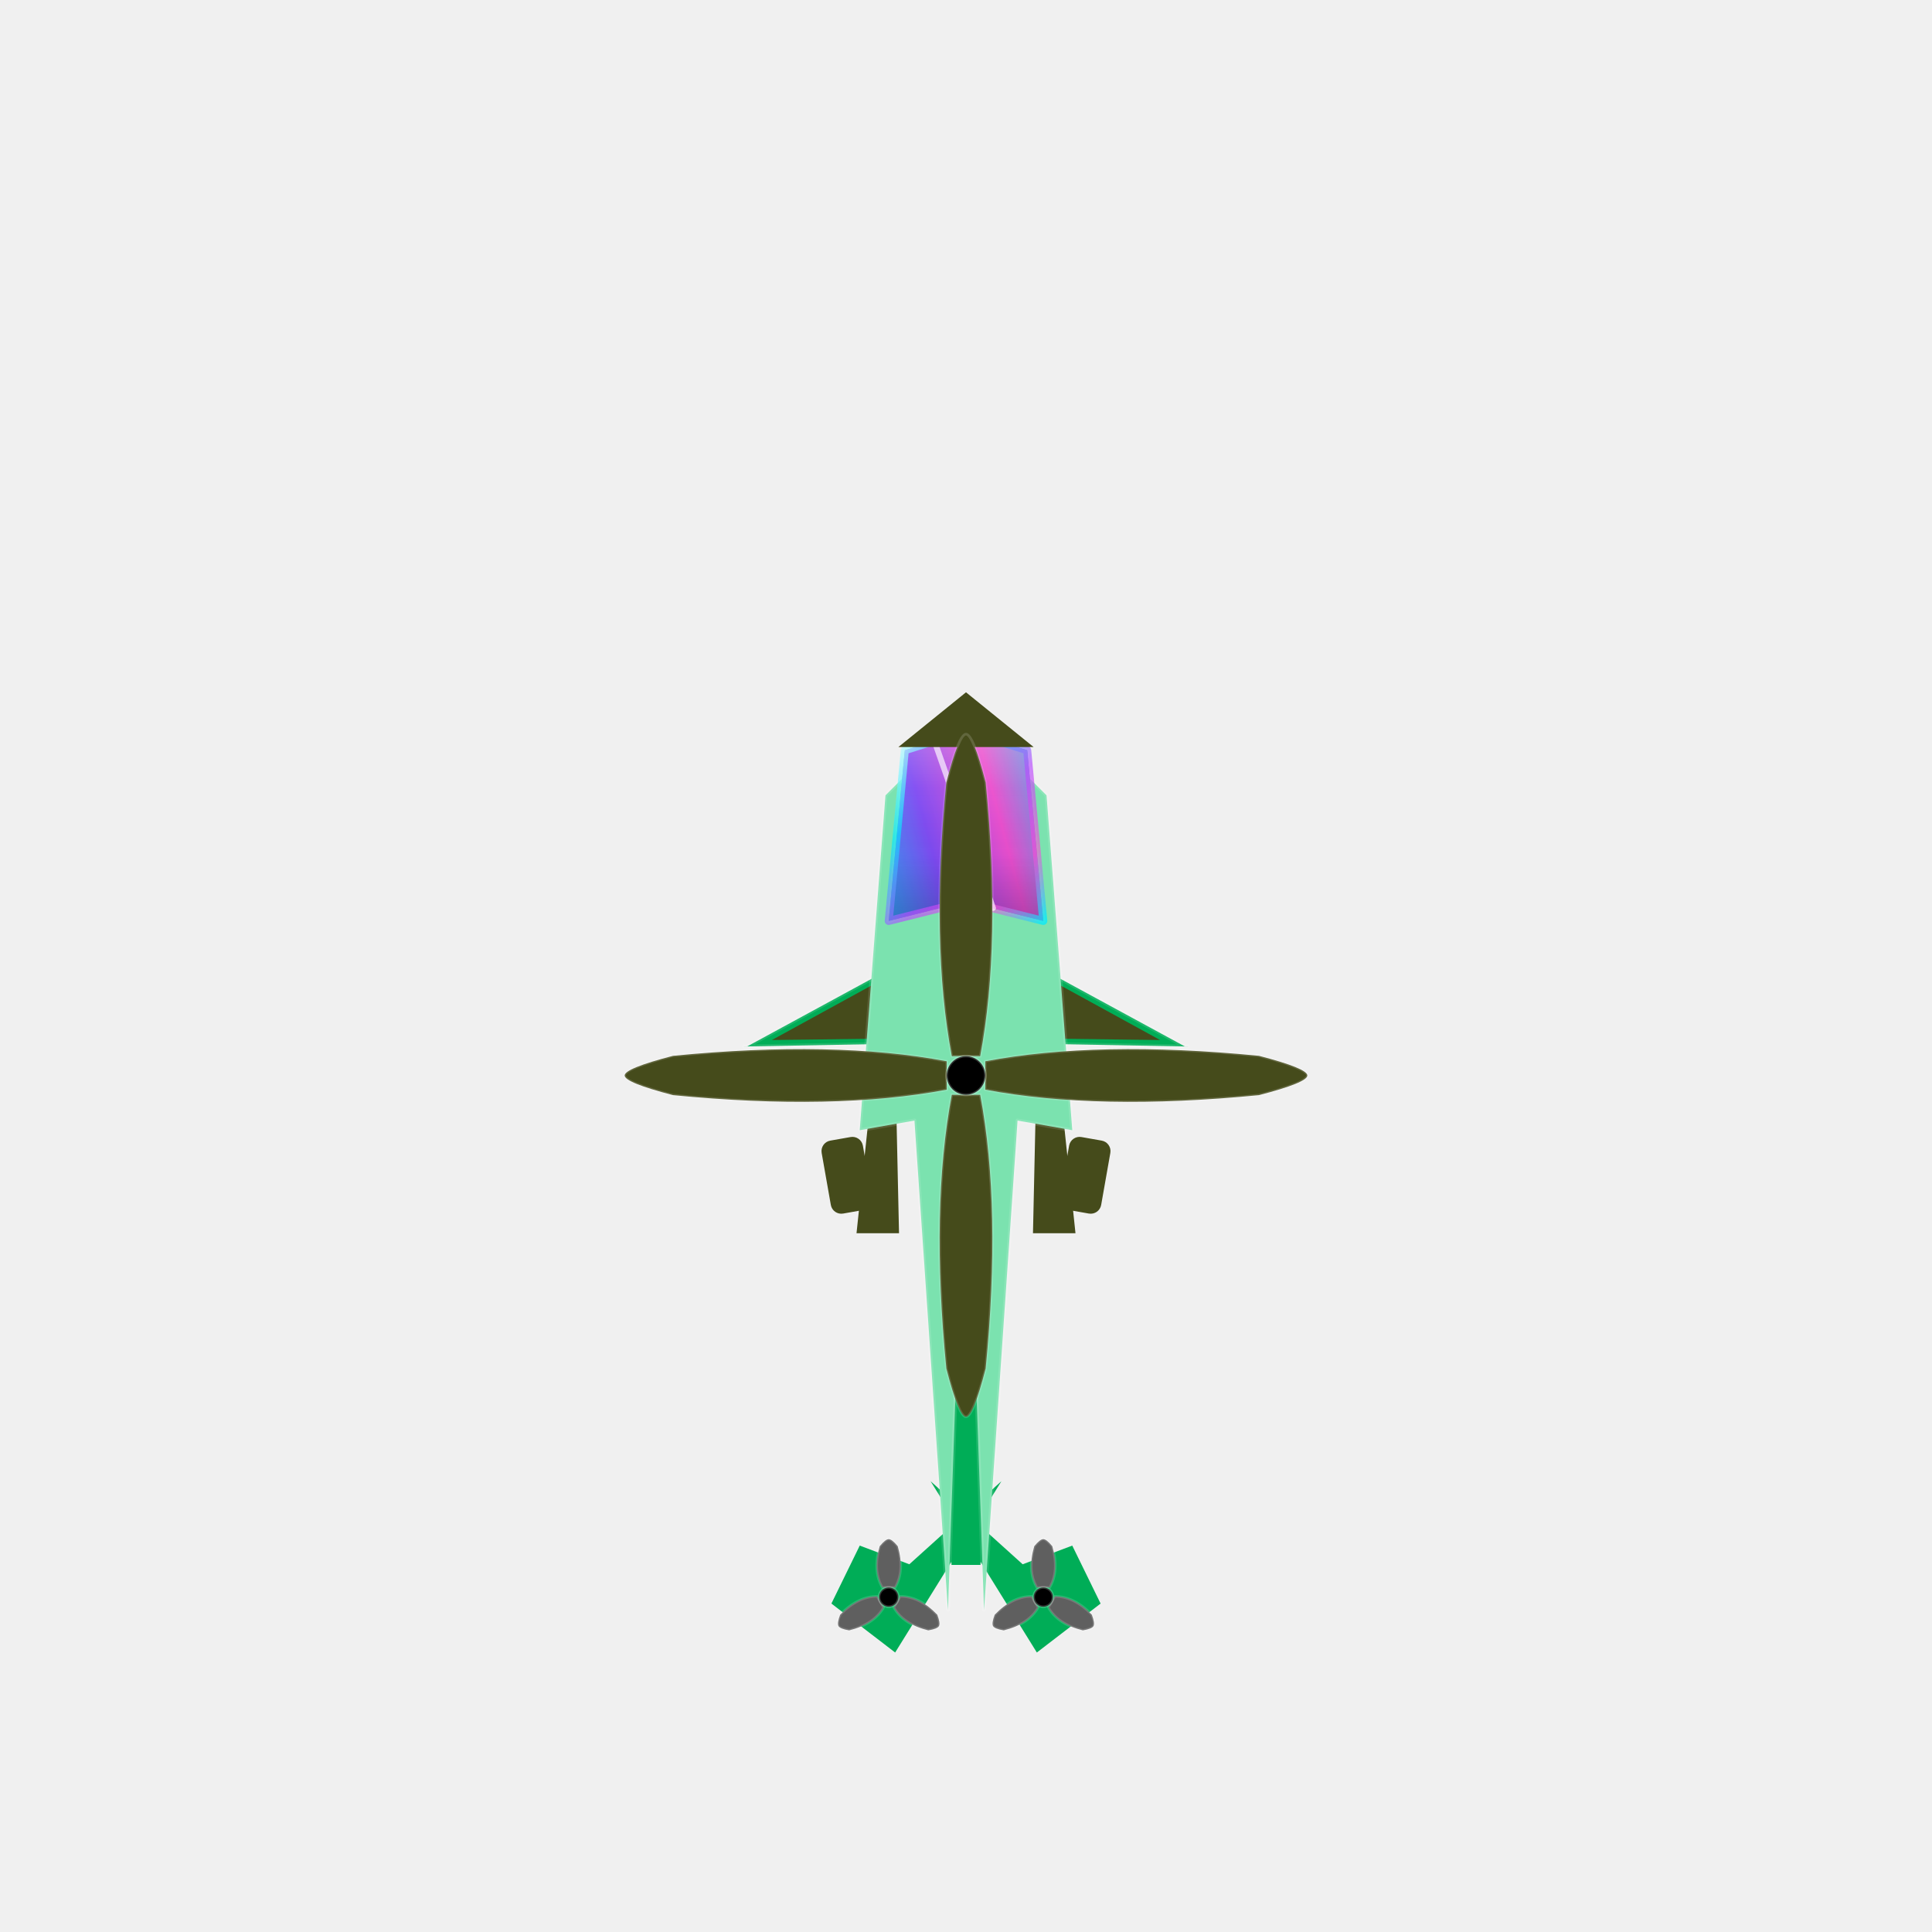
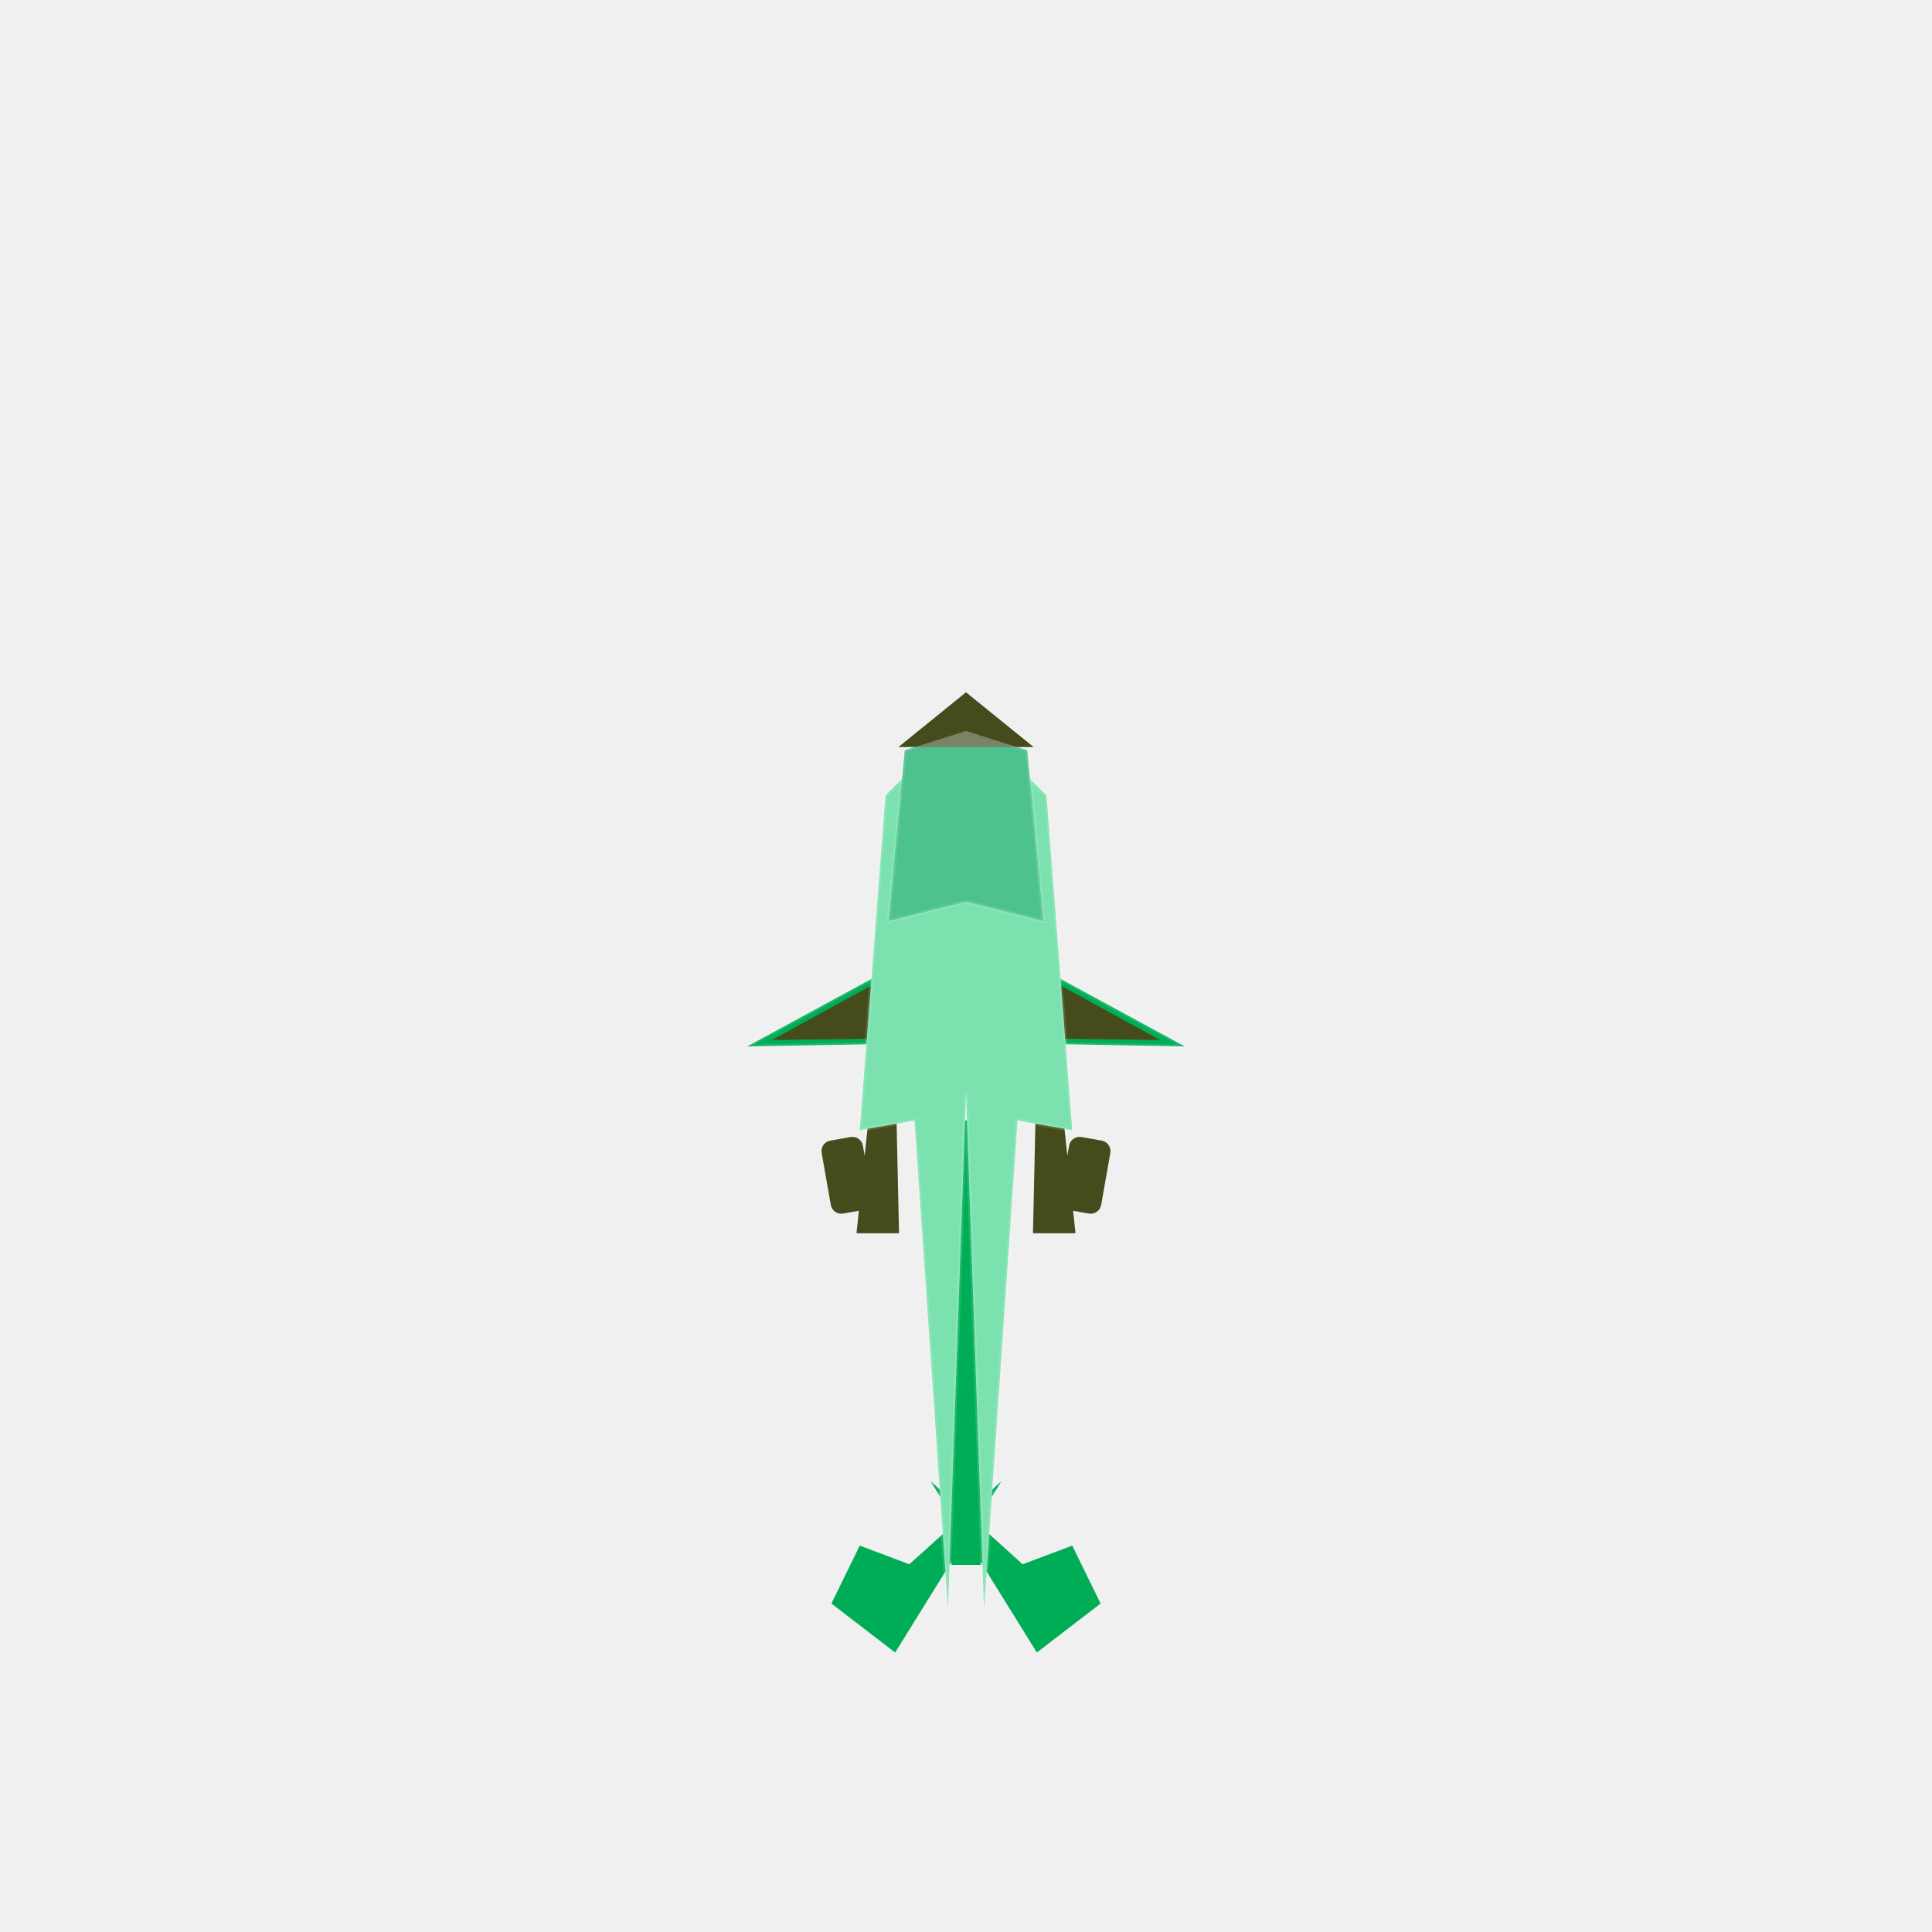
<svg xmlns="http://www.w3.org/2000/svg" class="w-full h-full max-w-full max-h-full" viewBox="-3 -3 6 6" preserveAspectRatio="xMidYMid meet" overflow="visible" width="1024" height="1024">
  <g>
    <polygon points="0.22,0 0.68,0.25 0.69,0.25 0.14,0.24" style="fill: rgb(0, 173, 87); stroke: rgba(255, 255, 255, 0.12); stroke-width: 0.012; stroke-linejoin: round; stroke-linecap: round;" />
    <polygon points="-0.22,0 -0.68,0.25 -0.69,0.25 -0.14,0.24" style="fill: rgb(0, 173, 87); stroke: rgba(255, 255, 255, 0.12); stroke-width: 0.012; stroke-linejoin: round; stroke-linecap: round;" />
    <polygon points="0.28,0.053 0.603,0.23 0.612,0.23 0.219,0.225" style="fill: rgb(69, 75, 27); stroke: none; stroke-width: 0.012; stroke-linejoin: round; stroke-linecap: round;" />
    <polygon points="-0.28,0.053 -0.603,0.23 -0.612,0.23 -0.219,0.225" style="fill: rgb(69, 75, 27); stroke: none; stroke-width: 0.012; stroke-linejoin: round; stroke-linecap: round;" />
    <polygon points="-0.115,0.48 0.115,0.48 0.045,1.86 -0.045,1.86" style="fill: rgb(0, 173, 87);" />
    <polygon points="-0.33,1.8 -0.176,1.858 0.11,1.6 -0.22,2.132 -0.418,1.98" style="fill: rgb(0, 173, 87);" />
    <polygon points="0.33,1.8 0.176,1.858 -0.11,1.6 0.22,2.132 0.418,1.98" style="fill: rgb(0, 173, 87);" />
    <polygon points="0.23,-0.17 0.269,0.155 0.34,0.83 0.258,0.83 0.208,0.83" style="fill: rgb(69, 75, 27);" />
    <polygon points="-0.23,-0.17 -0.269,0.155 -0.34,0.83 -0.258,0.83 -0.208,0.83" style="fill: rgb(69, 75, 27);" />
    <polygon points="0,-0.78 0.25,-0.53 0.33,0.51 0.16,0.48 0.056,2 0,0.4 -0.056,2 -0.16,0.48 -0.33,0.51 -0.25,-0.53" style="fill: rgb(123, 226, 175); stroke: rgba(255, 255, 255, 0.12); stroke-width: 0.012; stroke-linejoin: round; stroke-linecap: round;" />
    <polygon points="0,-0.73 0.19,-0.67 0.24,-0.14 0,-0.2 0,-0.2 -0.24,-0.14 -0.19,-0.67" style="fill: rgb(0, 173, 87); stroke: rgba(255, 255, 255, 0.12); stroke-width: 0.012; stroke-linejoin: round; stroke-linecap: round;" />
    <rect x="0.305" y="0.535" width="0.13" height="0.23" rx="0.033" transform="rotate(10 0.37 0.65)" style="fill: rgb(69, 75, 27);" />
    <rect x="-0.435" y="0.535" width="0.13" height="0.23" rx="0.033" transform="rotate(-10 -0.37 0.65)" style="fill: rgb(69, 75, 27);" />
-     <defs>
-       <linearGradient id="cockpitIridescence" x1="-100%" y1="100%" x2="200%" y2="0%">
-         <stop offset="0%" stop-color="#001bff">
-           <animate attributeName="stop-color" values="&#13;&#10;                                #001bff;&#13;&#10;                                #00eaff;&#13;&#10;                                #763cff;&#13;&#10;                                #ff35c9;&#13;&#10;                                #0066ff;&#13;&#10;                                #001bff&#13;&#10;                            " dur="7s" repeatCount="indefinite" />
-         </stop>
-         <stop offset="22%" stop-color="#00dfff">
-           <animate attributeName="stop-color" values="&#13;&#10;                                #00dfff;&#13;&#10;                                #763cff;&#13;&#10;                                #ff35c9;&#13;&#10;                                #00ffff;&#13;&#10;                                #00dfff&#13;&#10;                            " dur="8s" repeatCount="indefinite" />
-         </stop>
-         <stop offset="42%" stop-color="#8a42ff">
-           <animate attributeName="stop-color" values="&#13;&#10;                                #8a42ff;&#13;&#10;                                #ff42d0;&#13;&#10;                                #00ffff;&#13;&#10;                                #315cff;&#13;&#10;                                #8a42ff&#13;&#10;                            " dur="6s" repeatCount="indefinite" />
-         </stop>
-         <stop offset="57%" stop-color="#ff45d7">
-           <animate attributeName="stop-color" values="&#13;&#10;                                #ff45d7;&#13;&#10;                                #00ffff;&#13;&#10;                                #4265ff;&#13;&#10;                                #ff45d7&#13;&#10;                            " dur="9s" repeatCount="indefinite" />
-         </stop>
-         <stop offset="75%" stop-color="#00cfff">
-           <animate attributeName="stop-color" values="&#13;&#10;                                #00cfff;&#13;&#10;                                #3261ff;&#13;&#10;                                #ff38d1;&#13;&#10;                                #00cfff&#13;&#10;                            " dur="7.5s" repeatCount="indefinite" />
-         </stop>
-         <stop offset="100%" stop-color="#d9ffff">
-           <animate attributeName="stop-color" values="&#13;&#10;                                #d9ffff;&#13;&#10;                                #4fdcff;&#13;&#10;                                #c8a0ff;&#13;&#10;                                #d9ffff&#13;&#10;                            " dur="10s" repeatCount="indefinite" />
-         </stop>
-       </linearGradient>
-       <linearGradient id="cockpitSpecular" x1="-100%" y1="0%" x2="0%" y2="100%">
-         <stop offset="0%" stop-color="#ffffff" stop-opacity="0" />
-         <stop offset="42%" stop-color="#ffffff" stop-opacity="0" />
-         <stop offset="50%" stop-color="#ffffff" stop-opacity="0.72" />
-         <stop offset="58%" stop-color="#ffffff" stop-opacity="0" />
-         <stop offset="100%" stop-color="#ffffff" stop-opacity="0" />
-         <animateTransform attributeName="gradientTransform" type="translate" from="-1 0" to="1 0" dur="4.5s" repeatCount="indefinite" />
-       </linearGradient>
-       <linearGradient id="cockpitDepth" x1="0%" y1="0%" x2="0%" y2="100%">
-         <stop offset="0%" stop-color="#ffffff" stop-opacity="0.42" />
-         <stop offset="30%" stop-color="#ffffff" stop-opacity="0.08" />
-         <stop offset="65%" stop-color="#001b55" stop-opacity="0.05" />
-         <stop offset="100%" stop-color="#00052c" stop-opacity="0.42" />
-       </linearGradient>
-       <linearGradient id="cockpitEdge" x1="0%" y1="0%" x2="100%" y2="100%">
-         <stop offset="0%" stop-color="#ffffff" stop-opacity="0.85" />
-         <stop offset="30%" stop-color="#00eaff" stop-opacity="0.7" />
-         <stop offset="55%" stop-color="#b74cff" stop-opacity="0.75" />
-         <stop offset="80%" stop-color="#ff49d7" stop-opacity="0.65" />
-         <stop offset="100%" stop-color="#00eaff" stop-opacity="0.8" />
-       </linearGradient>
-     </defs>
-     <polygon points="0,-0.73 0.19,-0.67 0.24,-0.14 0,-0.2 0,-0.2 -0.24,-0.14 -0.19,-0.67" fill="url(#cockpitIridescence)" opacity="0.92" />
-     <polygon points="0,-0.73 0.19,-0.67 0.24,-0.14 0,-0.2 0,-0.2 -0.24,-0.14 -0.19,-0.67" fill="url(#cockpitSpecular)" opacity="0.65" />
-     <polygon points="0,-0.73 0.19,-0.67 0.24,-0.14 0,-0.2 0,-0.2 -0.24,-0.14 -0.19,-0.67" fill="url(#cockpitDepth)" opacity="0.55" />
-     <polygon points="0,-0.73 0.19,-0.67 0.24,-0.14 0,-0.2 0,-0.2 -0.24,-0.14 -0.19,-0.67" fill="none" stroke="url(#cockpitEdge)" stroke-width="0.025" stroke-linejoin="round" opacity="0.9" />
-     <path d="                     M -0.095                       -0.69                      L 0.084                       -0.18                 " fill="none" stroke="#ffffff" stroke-width="0.018" stroke-linecap="round" opacity="0.65" />
    <polygon points="0,-0.85 0.21,-0.68 -0.21,-0.68" style="fill: rgb(69, 75, 27);" />
-   </g>
-   <g transform="translate(0.24 1.96)" class="boss-propeller">
-     <style>
-                     @keyframes bossPropellerSpin {
-                         from {
-                             transform: rotate(0deg);
-                         }
-                         to {
-                             transform: rotate(360deg);
-                         }
-                     }
- 
-                     .boss-propeller-spin {
-                         transform-box: fill-box;
-                         transform-origin: center;
-                         animation-name: bossPropellerSpin;
-                         animation-duration: 1.047s;
-                         animation-timing-function: linear;
-                         animation-iteration-count: infinite;
-                     }
-                 </style>
-     <g class="boss-propeller-spin">
-       <path d="         M -0.02 -0.03         Q -0.05 -0.082           -0.028 -0.158         Q -0.01 -0.18           0 -0.18         Q 0.01 -0.18           0.028 -0.158         Q 0.05 -0.082           0.02 -0.03         Z     " transform="rotate(0)" fill="#5f5f5f" stroke="rgba(255,255,255,0.15)" stroke-width="0.008" />
-       <path d="         M -0.02 -0.03         Q -0.05 -0.082           -0.028 -0.158         Q -0.01 -0.18           0 -0.18         Q 0.01 -0.18           0.028 -0.158         Q 0.05 -0.082           0.02 -0.03         Z     " transform="rotate(120)" fill="#5f5f5f" stroke="rgba(255,255,255,0.15)" stroke-width="0.008" />
-       <path d="         M -0.02 -0.03         Q -0.05 -0.082           -0.028 -0.158         Q -0.01 -0.18           0 -0.18         Q 0.01 -0.18           0.028 -0.158         Q 0.05 -0.082           0.02 -0.03         Z     " transform="rotate(240)" fill="#5f5f5f" stroke="rgba(255,255,255,0.15)" stroke-width="0.008" />
-       <circle cx="0" cy="0" r="0.03" fill="#000000" stroke="rgba(255,255,255,0.2)" stroke-width="0.008" />
-     </g>
-   </g>
-   <g transform="translate(-0.24 1.96)" class="boss-propeller">
-     <style>
-                     @keyframes bossPropellerSpin {
-                         from {
-                             transform: rotate(0deg);
-                         }
-                         to {
-                             transform: rotate(-360deg);
-                         }
-                     }
- 
-                     .boss-propeller-spin {
-                         transform-box: fill-box;
-                         transform-origin: center;
-                         animation-name: bossPropellerSpin;
-                         animation-duration: 1.047s;
-                         animation-timing-function: linear;
-                         animation-iteration-count: infinite;
-                     }
-                 </style>
-     <g class="boss-propeller-spin">
-       <path d="         M -0.02 -0.03         Q -0.05 -0.082           -0.028 -0.158         Q -0.01 -0.18           0 -0.18         Q 0.01 -0.18           0.028 -0.158         Q 0.05 -0.082           0.02 -0.03         Z     " transform="rotate(0)" fill="#5f5f5f" stroke="rgba(255,255,255,0.15)" stroke-width="0.008" />
-       <path d="         M -0.02 -0.03         Q -0.05 -0.082           -0.028 -0.158         Q -0.01 -0.18           0 -0.18         Q 0.01 -0.18           0.028 -0.158         Q 0.05 -0.082           0.02 -0.03         Z     " transform="rotate(120)" fill="#5f5f5f" stroke="rgba(255,255,255,0.15)" stroke-width="0.008" />
-       <path d="         M -0.02 -0.03         Q -0.05 -0.082           -0.028 -0.158         Q -0.01 -0.18           0 -0.18         Q 0.01 -0.18           0.028 -0.158         Q 0.05 -0.082           0.02 -0.03         Z     " transform="rotate(240)" fill="#5f5f5f" stroke="rgba(255,255,255,0.15)" stroke-width="0.008" />
-       <circle cx="0" cy="0" r="0.03" fill="#000000" stroke="rgba(255,255,255,0.2)" stroke-width="0.008" />
-     </g>
-   </g>
-   <g transform="translate(0 0.34)" class="boss-propeller">
-     <style>
-                     @keyframes bossPropellerSpin {
-                         from {
-                             transform: rotate(0deg);
-                         }
-                         to {
-                             transform: rotate(360deg);
-                         }
-                     }
- 
-                     .boss-propeller-spin {
-                         transform-box: fill-box;
-                         transform-origin: center;
-                         animation-name: bossPropellerSpin;
-                         animation-duration: 1.571s;
-                         animation-timing-function: linear;
-                         animation-iteration-count: infinite;
-                     }
-                 </style>
-     <g class="boss-propeller-spin">
-       <path d="         M -0.044 -0.06         Q -0.11 -0.41           -0.061 -0.91         Q -0.022 -1.06           0 -1.06         Q 0.022 -1.06           0.061 -0.91         Q 0.11 -0.41           0.044 -0.06         Z     " transform="rotate(0)" fill="#454B1B" stroke="rgba(255,255,255,0.15)" stroke-width="0.008" />
-       <path d="         M -0.044 -0.06         Q -0.11 -0.41           -0.061 -0.91         Q -0.022 -1.06           0 -1.06         Q 0.022 -1.06           0.061 -0.91         Q 0.11 -0.41           0.044 -0.06         Z     " transform="rotate(90)" fill="#454B1B" stroke="rgba(255,255,255,0.15)" stroke-width="0.008" />
-       <path d="         M -0.044 -0.06         Q -0.11 -0.41           -0.061 -0.91         Q -0.022 -1.06           0 -1.06         Q 0.022 -1.06           0.061 -0.91         Q 0.11 -0.41           0.044 -0.06         Z     " transform="rotate(180)" fill="#454B1B" stroke="rgba(255,255,255,0.15)" stroke-width="0.008" />
-       <path d="         M -0.044 -0.06         Q -0.11 -0.41           -0.061 -0.91         Q -0.022 -1.06           0 -1.06         Q 0.022 -1.06           0.061 -0.91         Q 0.11 -0.41           0.044 -0.06         Z     " transform="rotate(270)" fill="#454B1B" stroke="rgba(255,255,255,0.15)" stroke-width="0.008" />
-       <circle cx="0" cy="0" r="0.06" fill="#000000" stroke="rgba(255,255,255,0.2)" stroke-width="0.008" />
-     </g>
+     <polygon points="0,-0.73 0.19,-0.67 0.24,-0.14 0,-0.2 0,-0.2 -0.24,-0.14 -0.19,-0.67" style="fill: #dce8f2; fill-opacity: 0.35;" />
  </g>
</svg>
